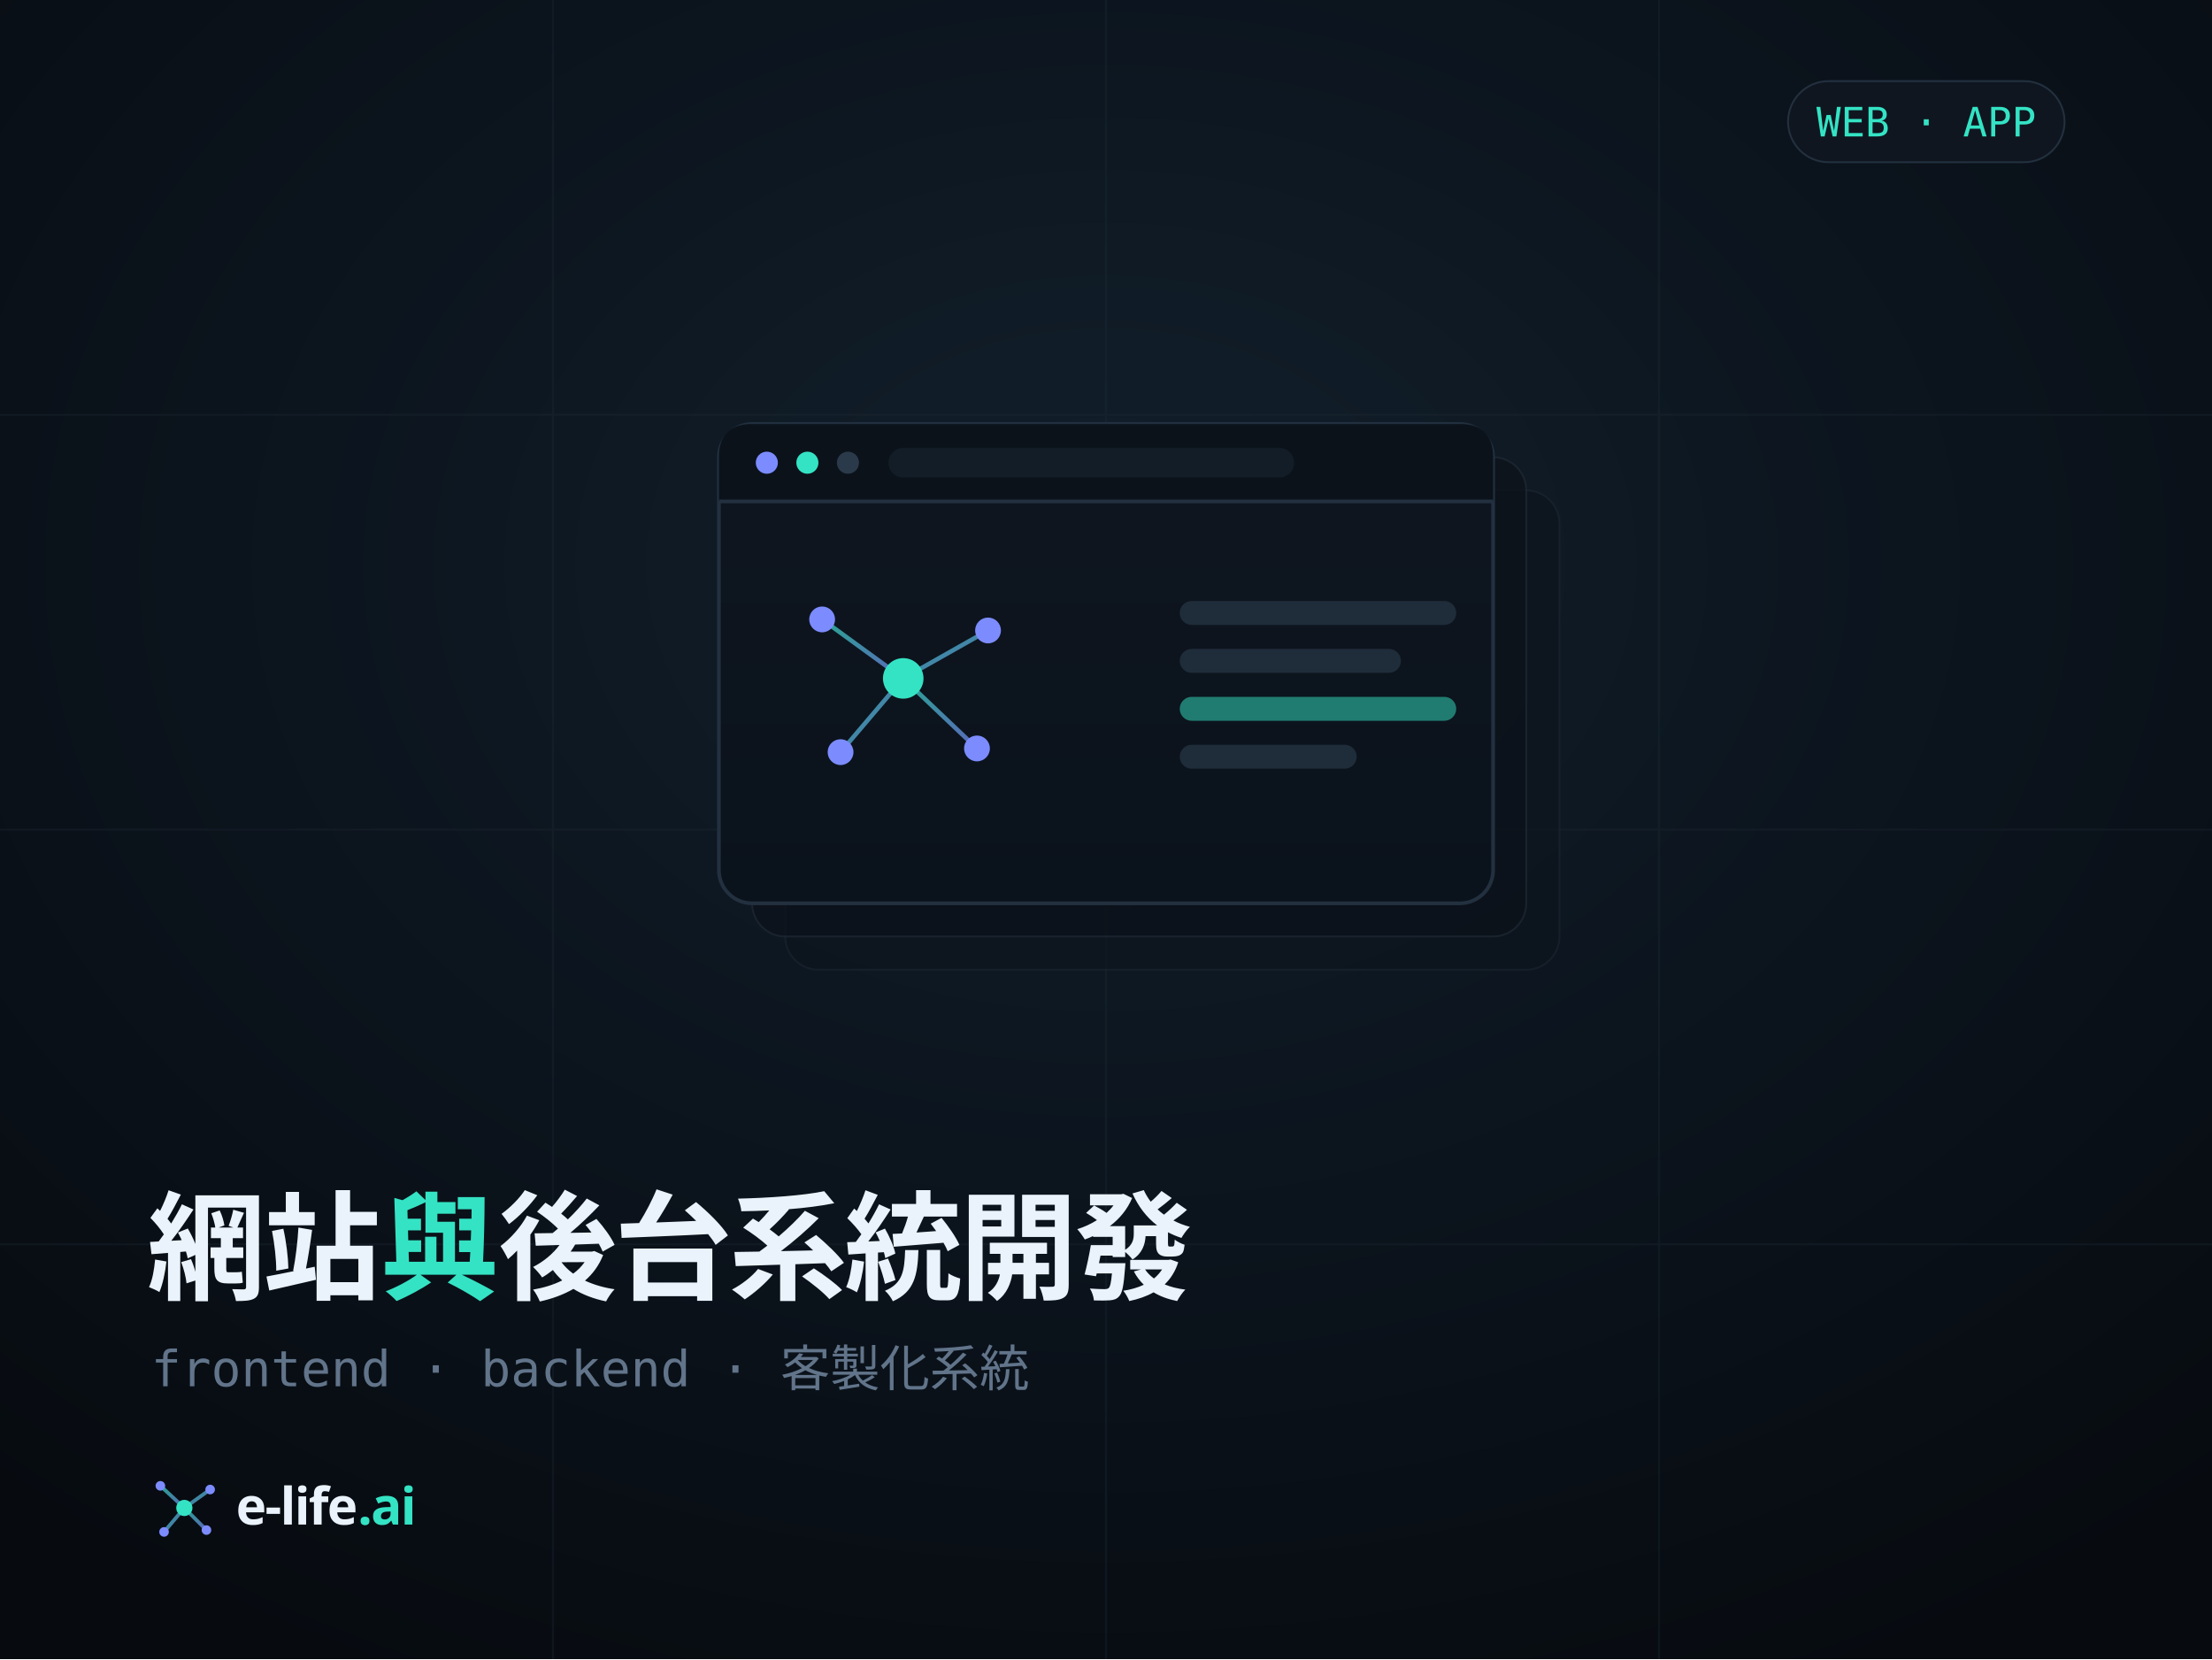
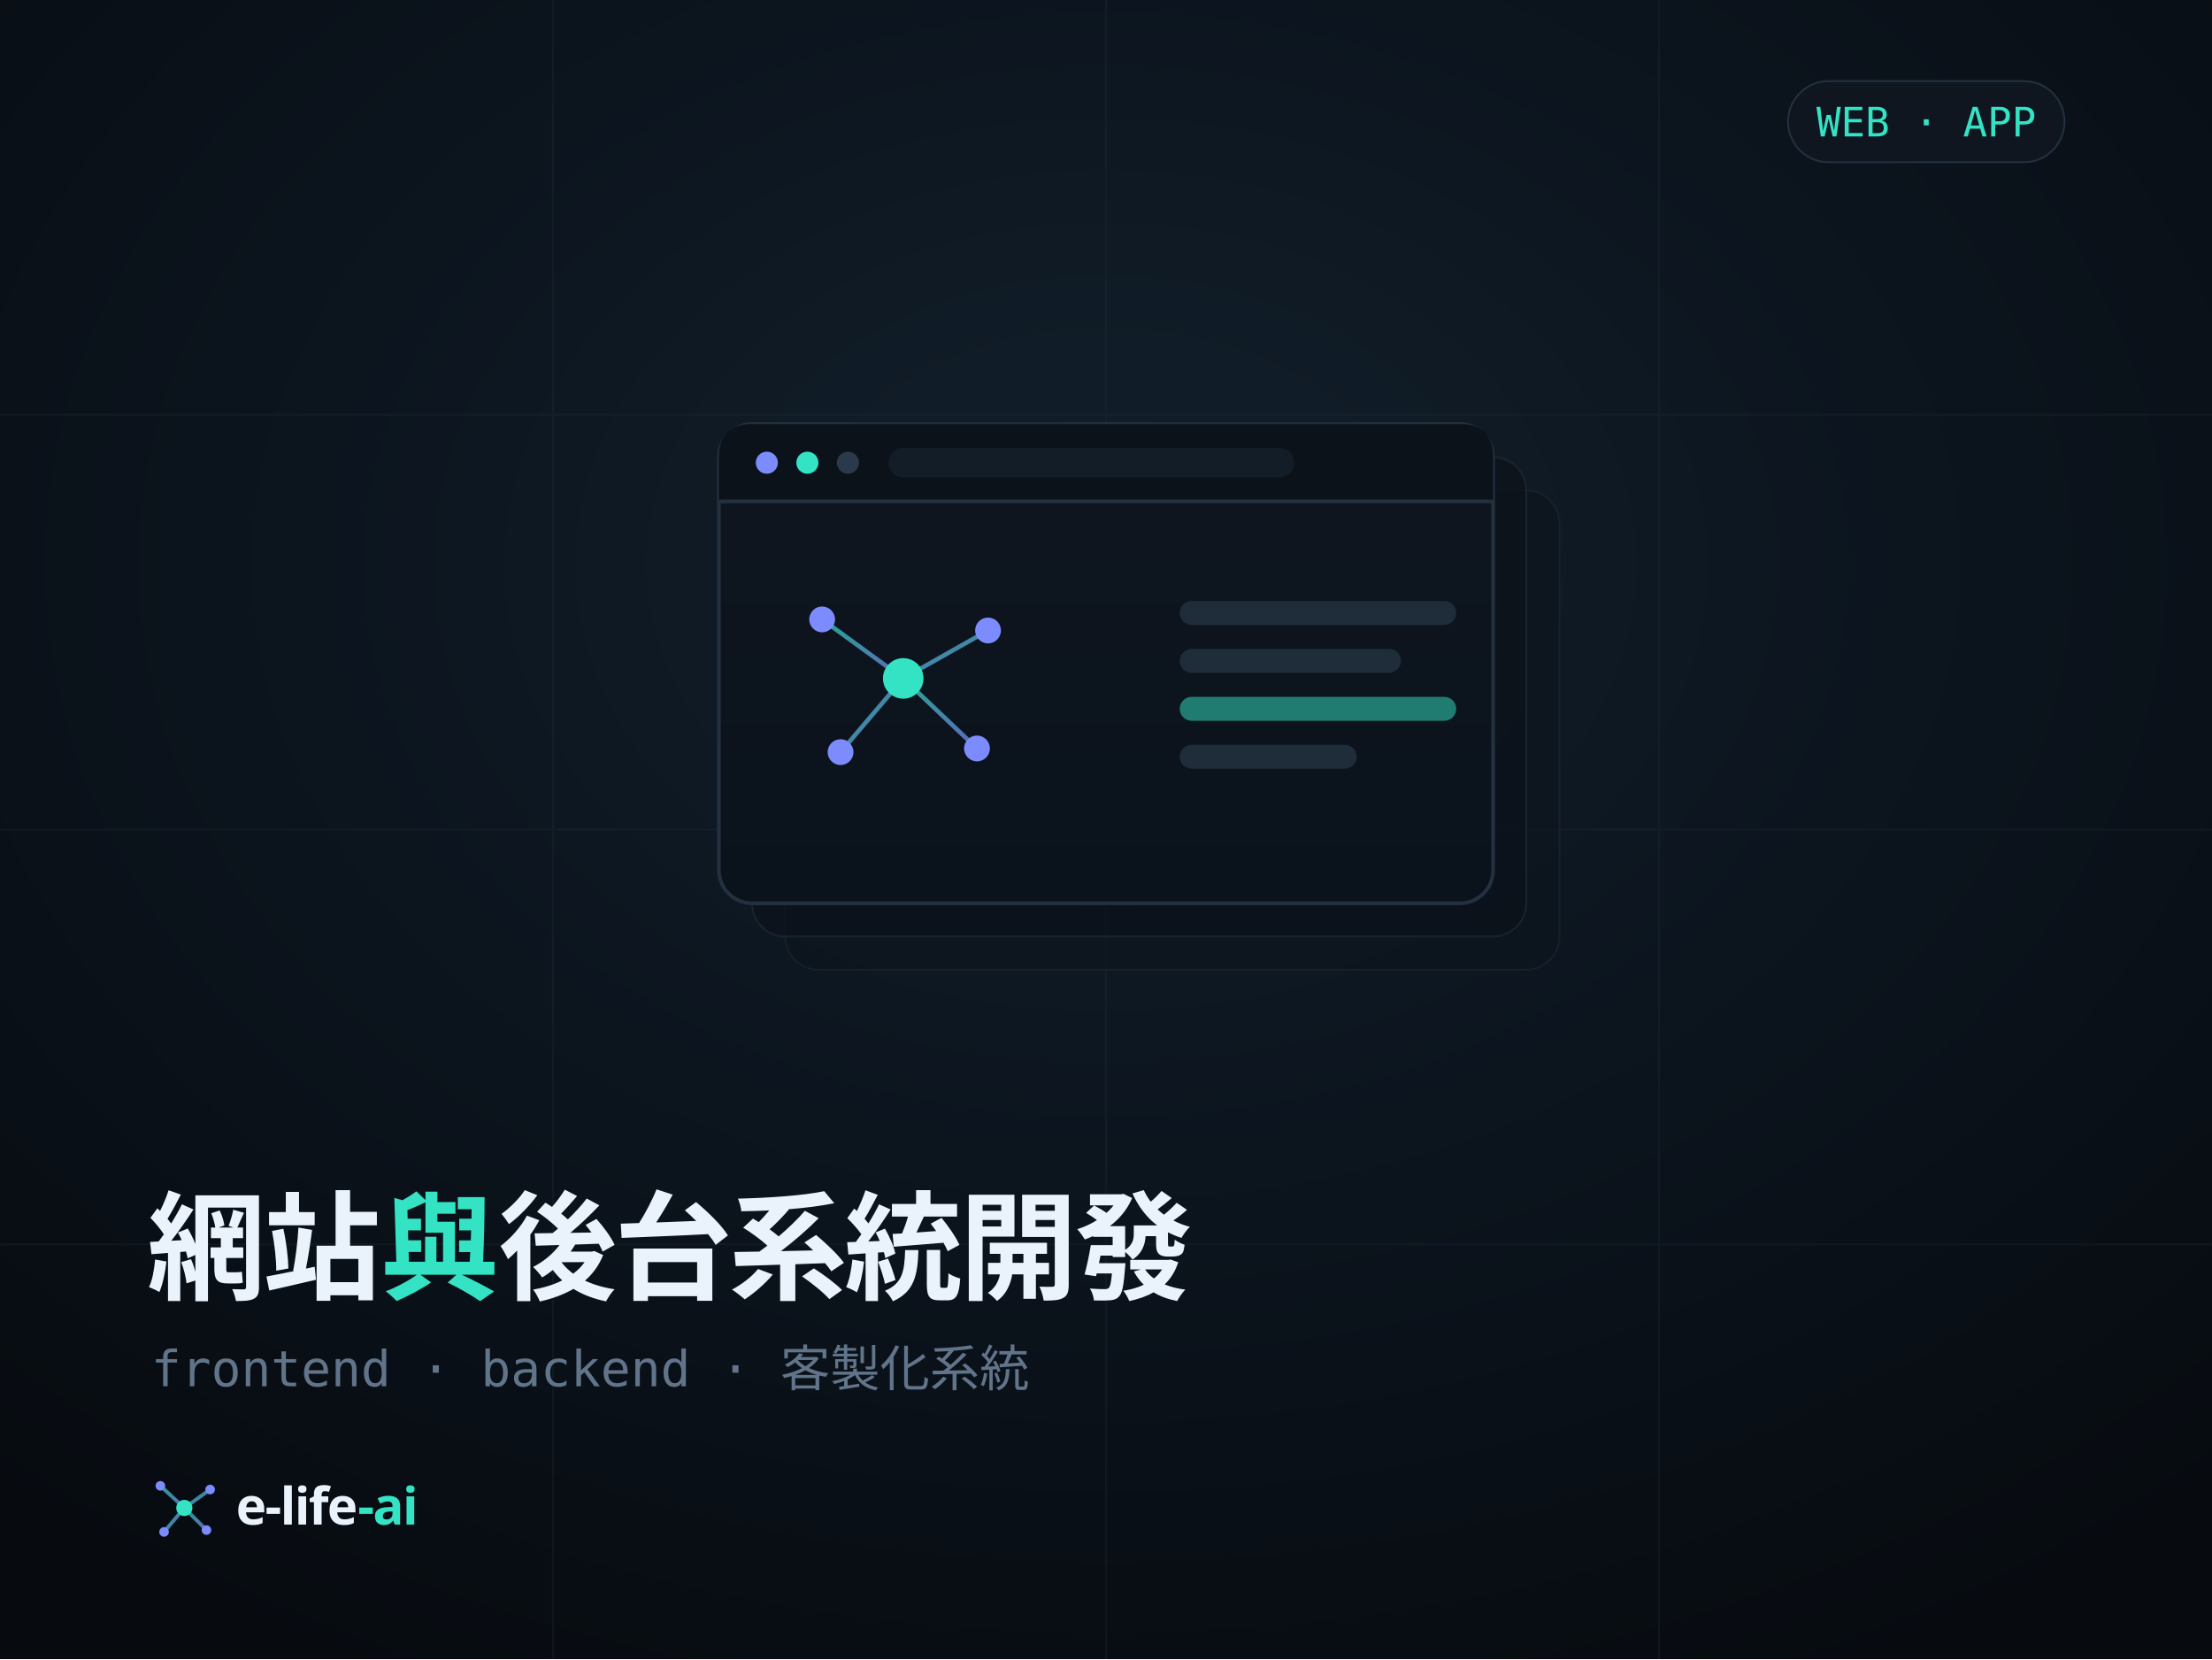
<svg xmlns="http://www.w3.org/2000/svg" viewBox="0 0 1200 900" width="1200" height="900" role="img" aria-label="網站與後台系統開發">
  <defs>
    <linearGradient id="edge" x1="0" y1="0" x2="1" y2="1">
      <stop offset="0" stop-color="#34e3c4" />
      <stop offset="1" stop-color="#7c8cff" />
    </linearGradient>
    <radialGradient id="bg" cx="50%" cy="34%" r="75%">
      <stop offset="0" stop-color="#12202c" />
      <stop offset="0.55" stop-color="#0b131c" />
      <stop offset="1" stop-color="#070b10" />
    </radialGradient>
    <linearGradient id="win" x1="0" y1="0" x2="0" y2="1">
      <stop offset="0" stop-color="#0f1620" />
      <stop offset="1" stop-color="#0a121b" />
    </linearGradient>
  </defs>
  <rect width="1200" height="900" fill="url(#bg)" />
  <g stroke="#1d2733" stroke-width="1" opacity="0.35">
    <line x1="0" y1="225" x2="1200" y2="225" />
    <line x1="0" y1="450" x2="1200" y2="450" />
    <line x1="0" y1="675" x2="1200" y2="675" />
    <line x1="300" y1="0" x2="300" y2="900" />
    <line x1="600" y1="0" x2="600" y2="900" />
    <line x1="900" y1="0" x2="900" y2="900" />
  </g>
  <g transform="translate(600 360)">
    <rect x="-210" y="-130" width="420" height="260" rx="18" fill="#0c1119" stroke="#1d2733" opacity="0.5" transform="translate(36 36)" />
    <rect x="-210" y="-130" width="420" height="260" rx="18" fill="#0c1119" stroke="#1d2733" opacity="0.75" transform="translate(18 18)" />
    <rect x="-210" y="-130" width="420" height="260" rx="18" fill="url(#win)" stroke="#22303f" stroke-width="2" />
    <path d="M -210 -112 Q -210 -130 -192 -130 L 192 -130 Q 210 -130 210 -112 L 210 -88 L -210 -88 Z" fill="#0b121a" />
    <circle cx="-184" cy="-109" r="6" fill="#7c8cff" />
    <circle cx="-162" cy="-109" r="6" fill="#34e3c4" />
    <circle cx="-140" cy="-109" r="6" fill="#2a3a4a" />
    <rect x="-118" y="-117" width="220" height="16" rx="8" fill="#131d28" />
    <line x1="-210" y1="-88" x2="210" y2="-88" stroke="#22303f" stroke-width="2" />
    <g transform="translate(-110 8)">
      <g stroke="url(#edge)" stroke-width="2.4" opacity="0.7" stroke-linecap="round">
        <line x1="0" y1="0" x2="-44" y2="-32" />
        <line x1="0" y1="0" x2="46" y2="-26" />
        <line x1="0" y1="0" x2="-34" y2="40" />
        <line x1="0" y1="0" x2="40" y2="38" />
      </g>
      <circle cx="-44" cy="-32" r="7" fill="#7c8cff" />
      <circle cx="46" cy="-26" r="7" fill="#7c8cff" />
      <circle cx="-34" cy="40" r="7" fill="#7c8cff" />
      <circle cx="40" cy="38" r="7" fill="#7c8cff" />
      <circle cx="0" cy="0" r="11" fill="#34e3c4" />
    </g>
    <g transform="translate(40 -34)" fill="#1f2c3a">
      <rect x="0" y="0" width="150" height="13" rx="6.5" />
      <rect x="0" y="26" width="120" height="13" rx="6.5" />
      <rect x="0" y="52" width="150" height="13" rx="6.5" fill="#34e3c4" opacity="0.5" />
      <rect x="0" y="78" width="96" height="13" rx="6.5" />
    </g>
  </g>
  <text x="80" y="700" font-family="Sora, 'Segoe UI', sans-serif" font-size="64" font-weight="800" letter-spacing="-1.5" fill="#eaf2fb">網站<tspan fill="#34e3c4">與</tspan>後台系統開發</text>
  <text x="82" y="752" font-family="'JetBrains Mono', monospace" font-size="27" fill="#61748a">frontend · backend · 客製化系統</text>
  <g transform="translate(80 818)">
    <g transform="translate(20 0)">
      <g stroke="url(#edge)" stroke-width="2" opacity="0.7">
        <line x1="0" y1="0" x2="-13" y2="-12" />
        <line x1="0" y1="0" x2="14" y2="-10" />
        <line x1="0" y1="0" x2="-11" y2="13" />
        <line x1="0" y1="0" x2="12" y2="12" />
      </g>
      <circle cx="-13" cy="-12" r="2.6" fill="#7c8cff" />
      <circle cx="14" cy="-10" r="2.6" fill="#7c8cff" />
      <circle cx="-11" cy="13" r="2.6" fill="#7c8cff" />
      <circle cx="12" cy="12" r="2.6" fill="#7c8cff" />
      <circle cx="0" cy="0" r="4.4" fill="#34e3c4" />
    </g>
-     <text x="48" y="9" font-family="Sora, 'Segoe UI', sans-serif" font-size="28" font-weight="700" letter-spacing="-0.8" fill="#eaf2fb">e-life<tspan fill="#34e3c4">.ai</tspan>
+     <text x="48" y="9" font-family="Sora, 'Segoe UI', sans-serif" font-size="28" font-weight="700" letter-spacing="-0.8" fill="#eaf2fb">e-life<tspan fill="#34e3c4">-ai</tspan>
    </text>
  </g>
  <g transform="translate(1120 70)">
    <rect x="-150" y="-26" width="150" height="44" rx="22" fill="#0f1620" stroke="#22303f" />
    <text x="-75" y="4" text-anchor="middle" font-family="'JetBrains Mono', monospace" font-size="22" fill="#34e3c4">WEB · APP</text>
  </g>
</svg>
